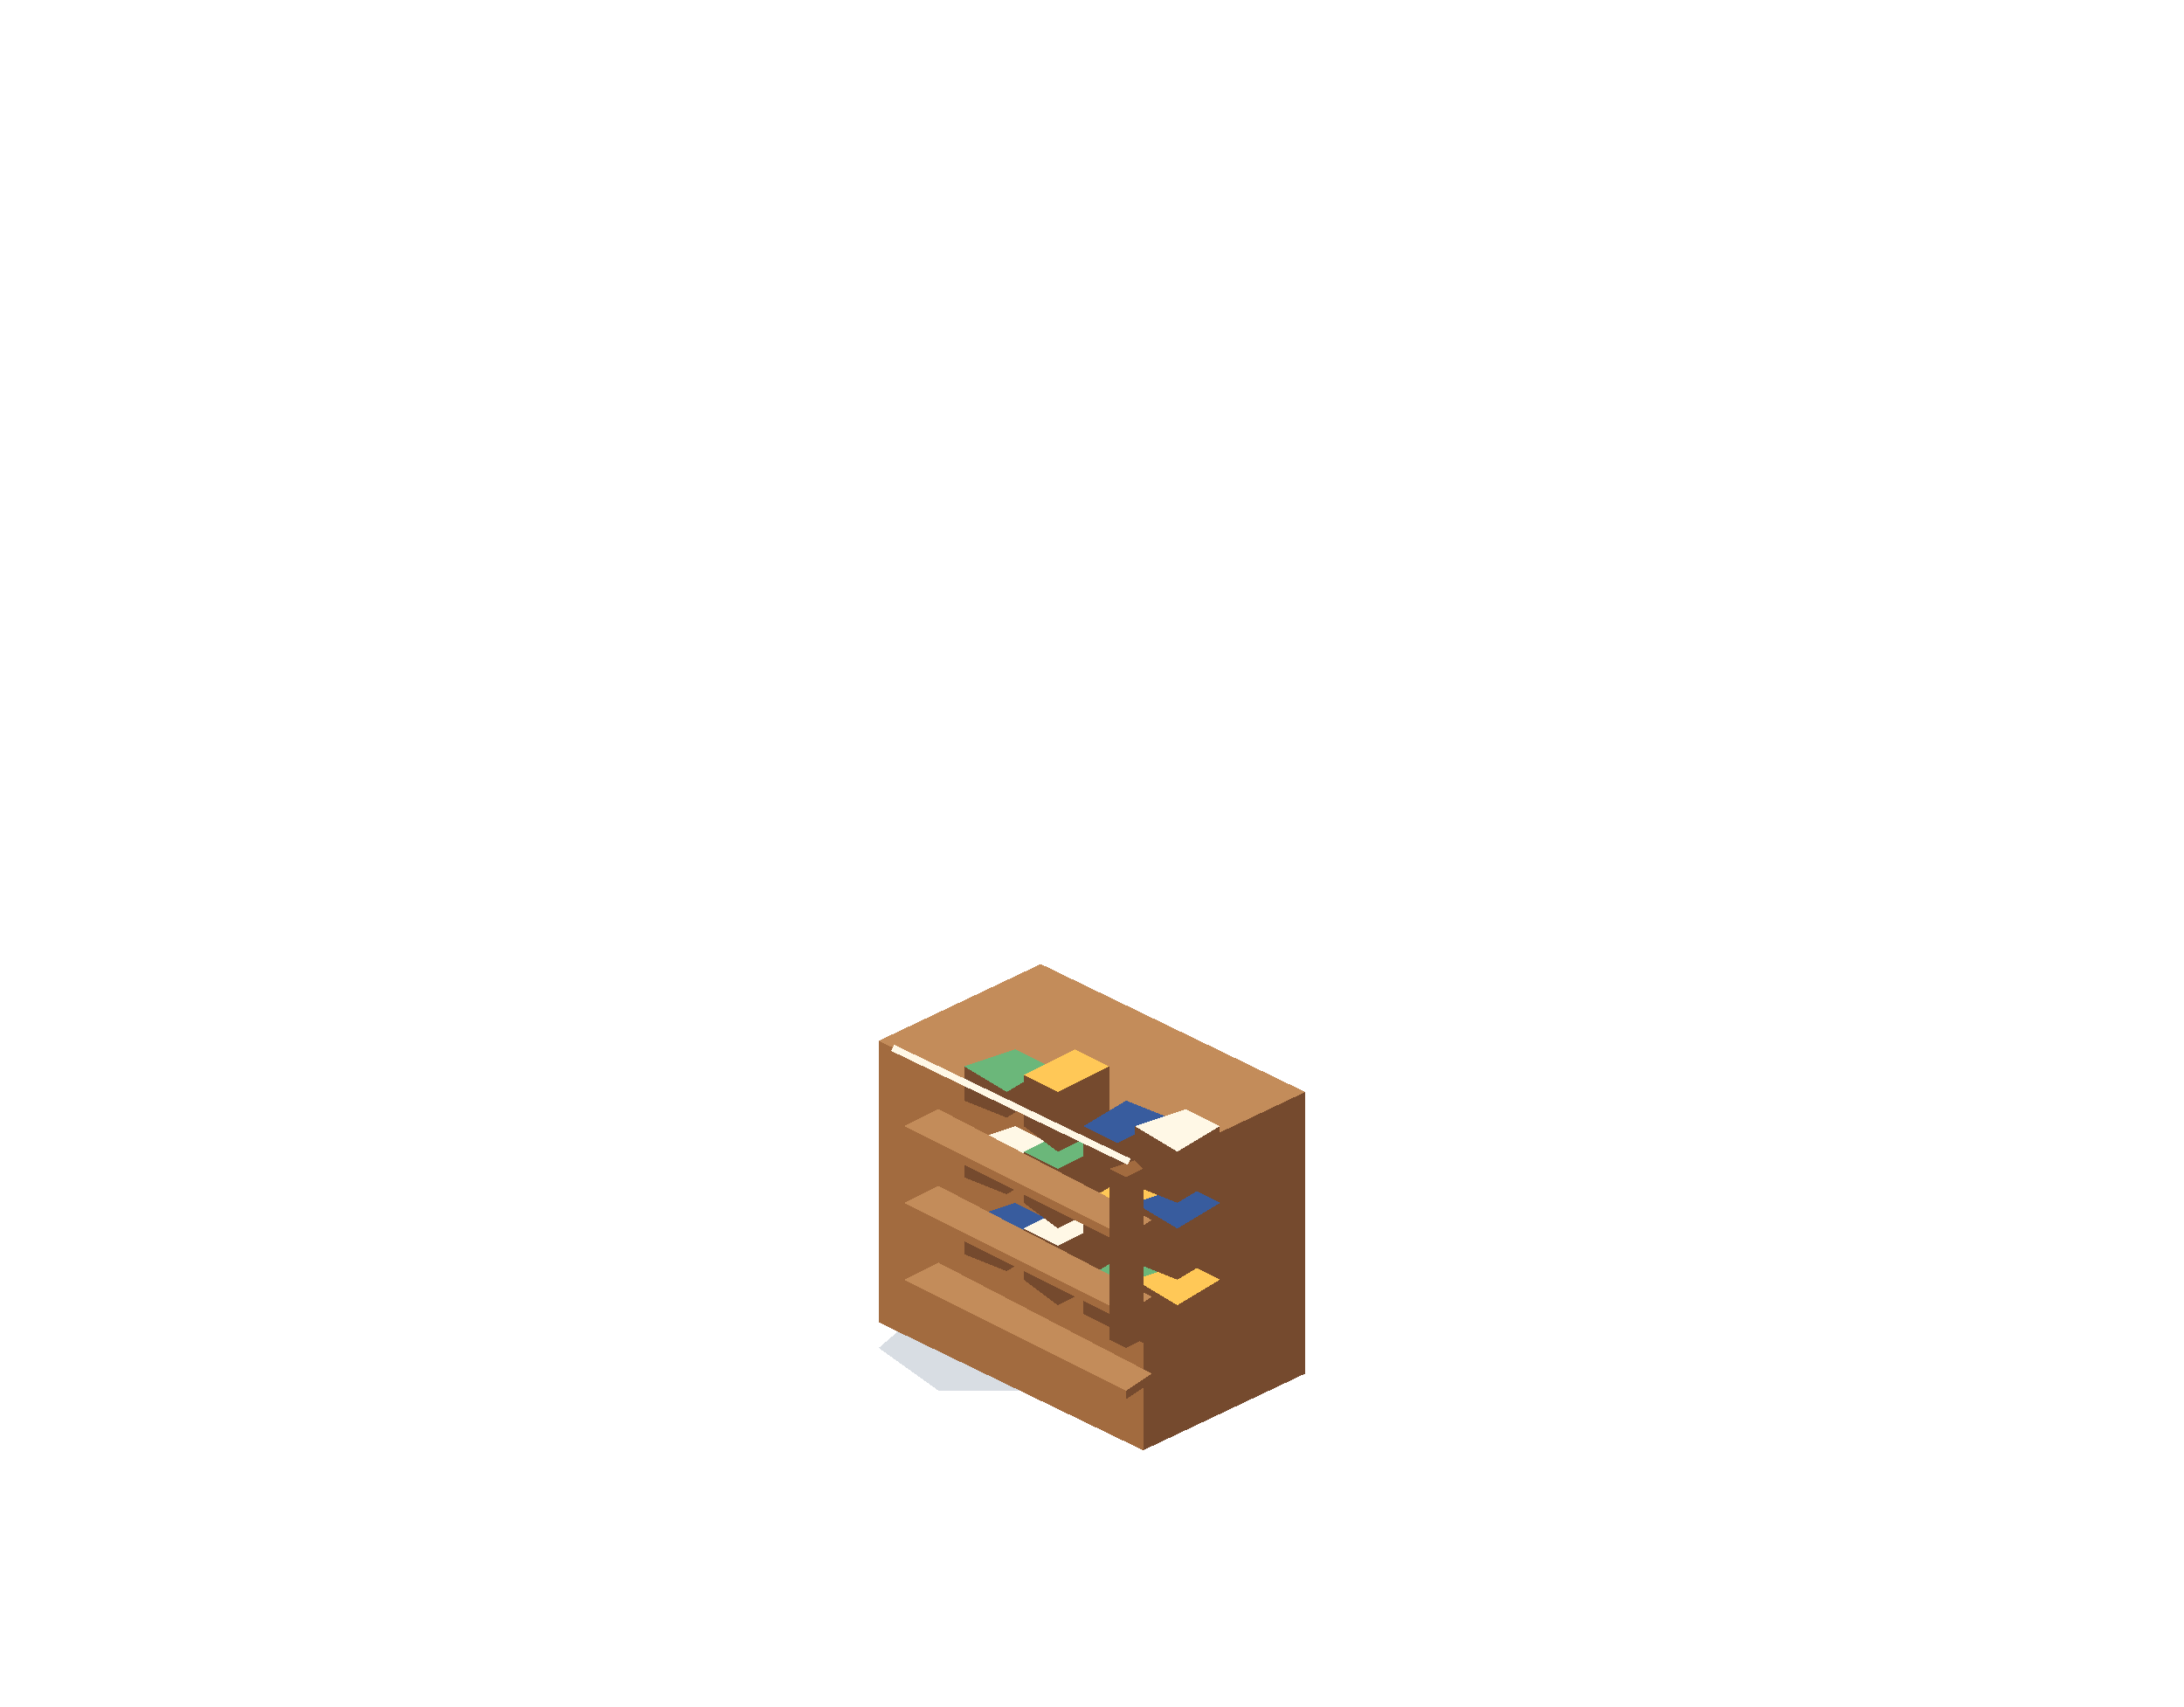
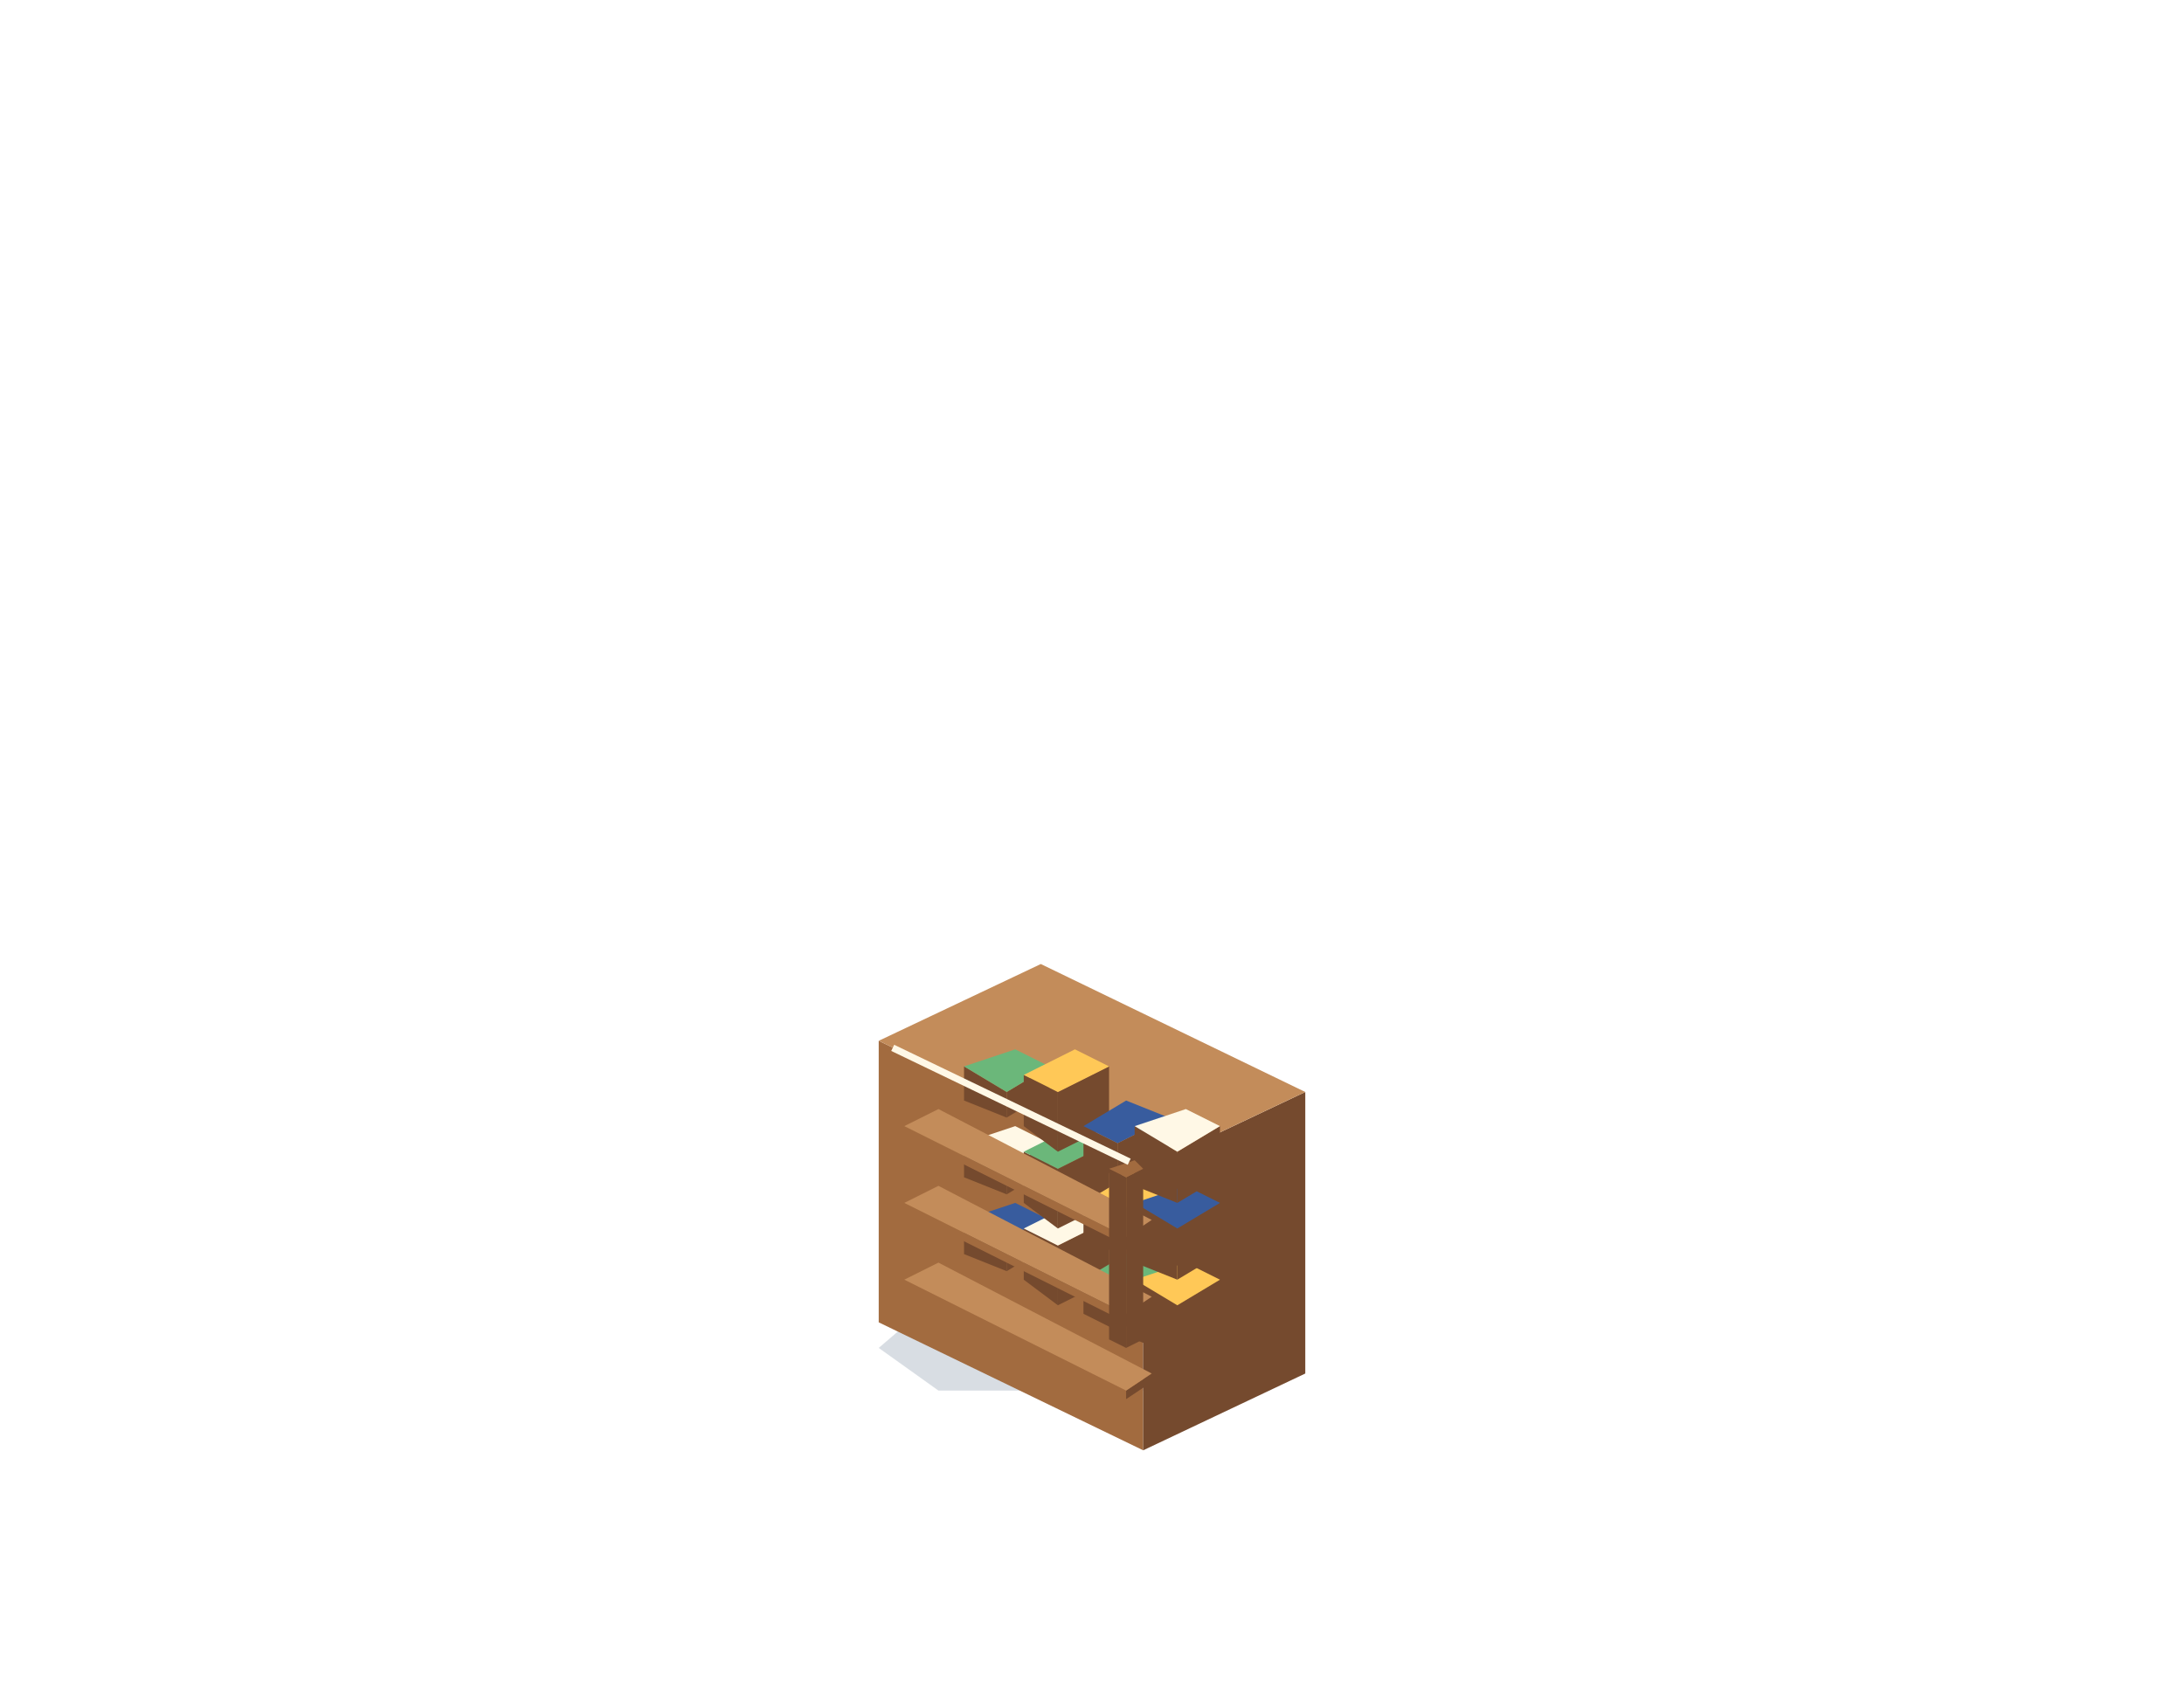
- <svg xmlns="http://www.w3.org/2000/svg" width="256" height="200" viewBox="0 0 256 200" shape-rendering="crispEdges">
+ <svg xmlns="http://www.w3.org/2000/svg" width="256" height="200" viewBox="0 0 256 200" shape-rendering="geometricPrecision">
  <polygon points="103,158 110,152 146,152 153,158 146,163 110,163" fill="#6E829944" />
  <polygon points="103,122 134,137 134,170 103,155" fill="#A26B3F" />
  <polygon points="153,128 134,137 134,170 153,161" fill="#754A2E" />
  <polygon points="122,113 153,128 134,137 103,122" fill="#C38C5A" />
  <polygon points="106,150 132,163 132,164 106,151" fill="#A26B3F" />
  <polygon points="135,161 132,163 132,164 135,162" fill="#754A2E" />
  <polygon points="110,148 135,161 132,163 106,150" fill="#C38C5A" />
  <polygon points="113,143 118,146 118,149 113,147" fill="#754A2E" />
  <polygon points="123,143 118,146 118,149 123,146" fill="#754A2E" />
  <polygon points="119,141 123,143 118,146 113,143" fill="#385C9E" />
  <polygon points="120,144 124,146 124,153 120,150" fill="#754A2E" />
  <polygon points="130,143 124,146 124,153 130,150" fill="#754A2E" />
  <polygon points="126,141 130,143 124,146 120,144" fill="#FFF8E6" />
  <polygon points="127,150 131,152 131,156 127,154" fill="#754A2E" />
  <polygon points="137,149 131,152 131,156 137,153" fill="#754A2E" />
  <polygon points="132,147 137,149 131,152 127,150" fill="#6BB77A" />
  <polygon points="133,150 138,153 138,159 133,157" fill="#754A2E" />
  <polygon points="143,150 138,153 138,159 143,156" fill="#754A2E" />
  <polygon points="139,148 143,150 138,153 133,150" fill="#FFC857" />
  <polygon points="106,141 132,154 132,155 106,142" fill="#A26B3F" />
  <polygon points="135,152 132,154 132,155 135,153" fill="#754A2E" />
  <polygon points="110,139 135,152 132,154 106,141" fill="#C38C5A" />
  <polygon points="113,134 118,137 118,140 113,138" fill="#754A2E" />
  <polygon points="123,134 118,137 118,140 123,137" fill="#754A2E" />
  <polygon points="119,132 123,134 118,137 113,134" fill="#FFF8E6" />
  <polygon points="120,135 124,137 124,144 120,141" fill="#754A2E" />
  <polygon points="130,134 124,137 124,144 130,141" fill="#754A2E" />
  <polygon points="126,132 130,134 124,137 120,135" fill="#6BB77A" />
  <polygon points="127,141 131,143 131,147 127,145" fill="#754A2E" />
  <polygon points="137,140 131,143 131,147 137,144" fill="#754A2E" />
  <polygon points="132,138 137,140 131,143 127,141" fill="#FFC857" />
  <polygon points="133,141 138,144 138,150 133,148" fill="#754A2E" />
  <polygon points="143,141 138,144 138,150 143,147" fill="#754A2E" />
  <polygon points="139,139 143,141 138,144 133,141" fill="#385C9E" />
  <polygon points="106,132 132,145 132,146 106,133" fill="#A26B3F" />
  <polygon points="135,143 132,145 132,146 135,144" fill="#754A2E" />
  <polygon points="110,130 135,143 132,145 106,132" fill="#C38C5A" />
  <polygon points="113,125 118,128 118,131 113,129" fill="#754A2E" />
  <polygon points="123,125 118,128 118,131 123,128" fill="#754A2E" />
  <polygon points="119,123 123,125 118,128 113,125" fill="#6BB77A" />
  <polygon points="120,126 124,128 124,135 120,132" fill="#754A2E" />
  <polygon points="130,125 124,128 124,135 130,132" fill="#754A2E" />
  <polygon points="126,123 130,125 124,128 120,126" fill="#FFC857" />
  <polygon points="127,132 131,134 131,138 127,136" fill="#754A2E" />
  <polygon points="137,131 131,134 131,138 137,135" fill="#754A2E" />
  <polygon points="132,129 137,131 131,134 127,132" fill="#385C9E" />
  <polygon points="133,132 138,135 138,141 133,139" fill="#754A2E" />
  <polygon points="143,132 138,135 138,141 143,138" fill="#754A2E" />
  <polygon points="139,130 143,132 138,135 133,132" fill="#FFF8E6" />
  <polygon points="130,137 132,138 132,158 130,157" fill="#754A2E" />
  <polygon points="134,137 132,138 132,158 134,157" fill="#754A2E" />
  <polygon points="133,136 134,137 132,138 130,137" fill="#A26B3F" />
  <polyline points="105,123 132,136" fill="none" stroke="#FFF8E6" stroke-width="0.8" stroke-linecap="square" />
</svg>
